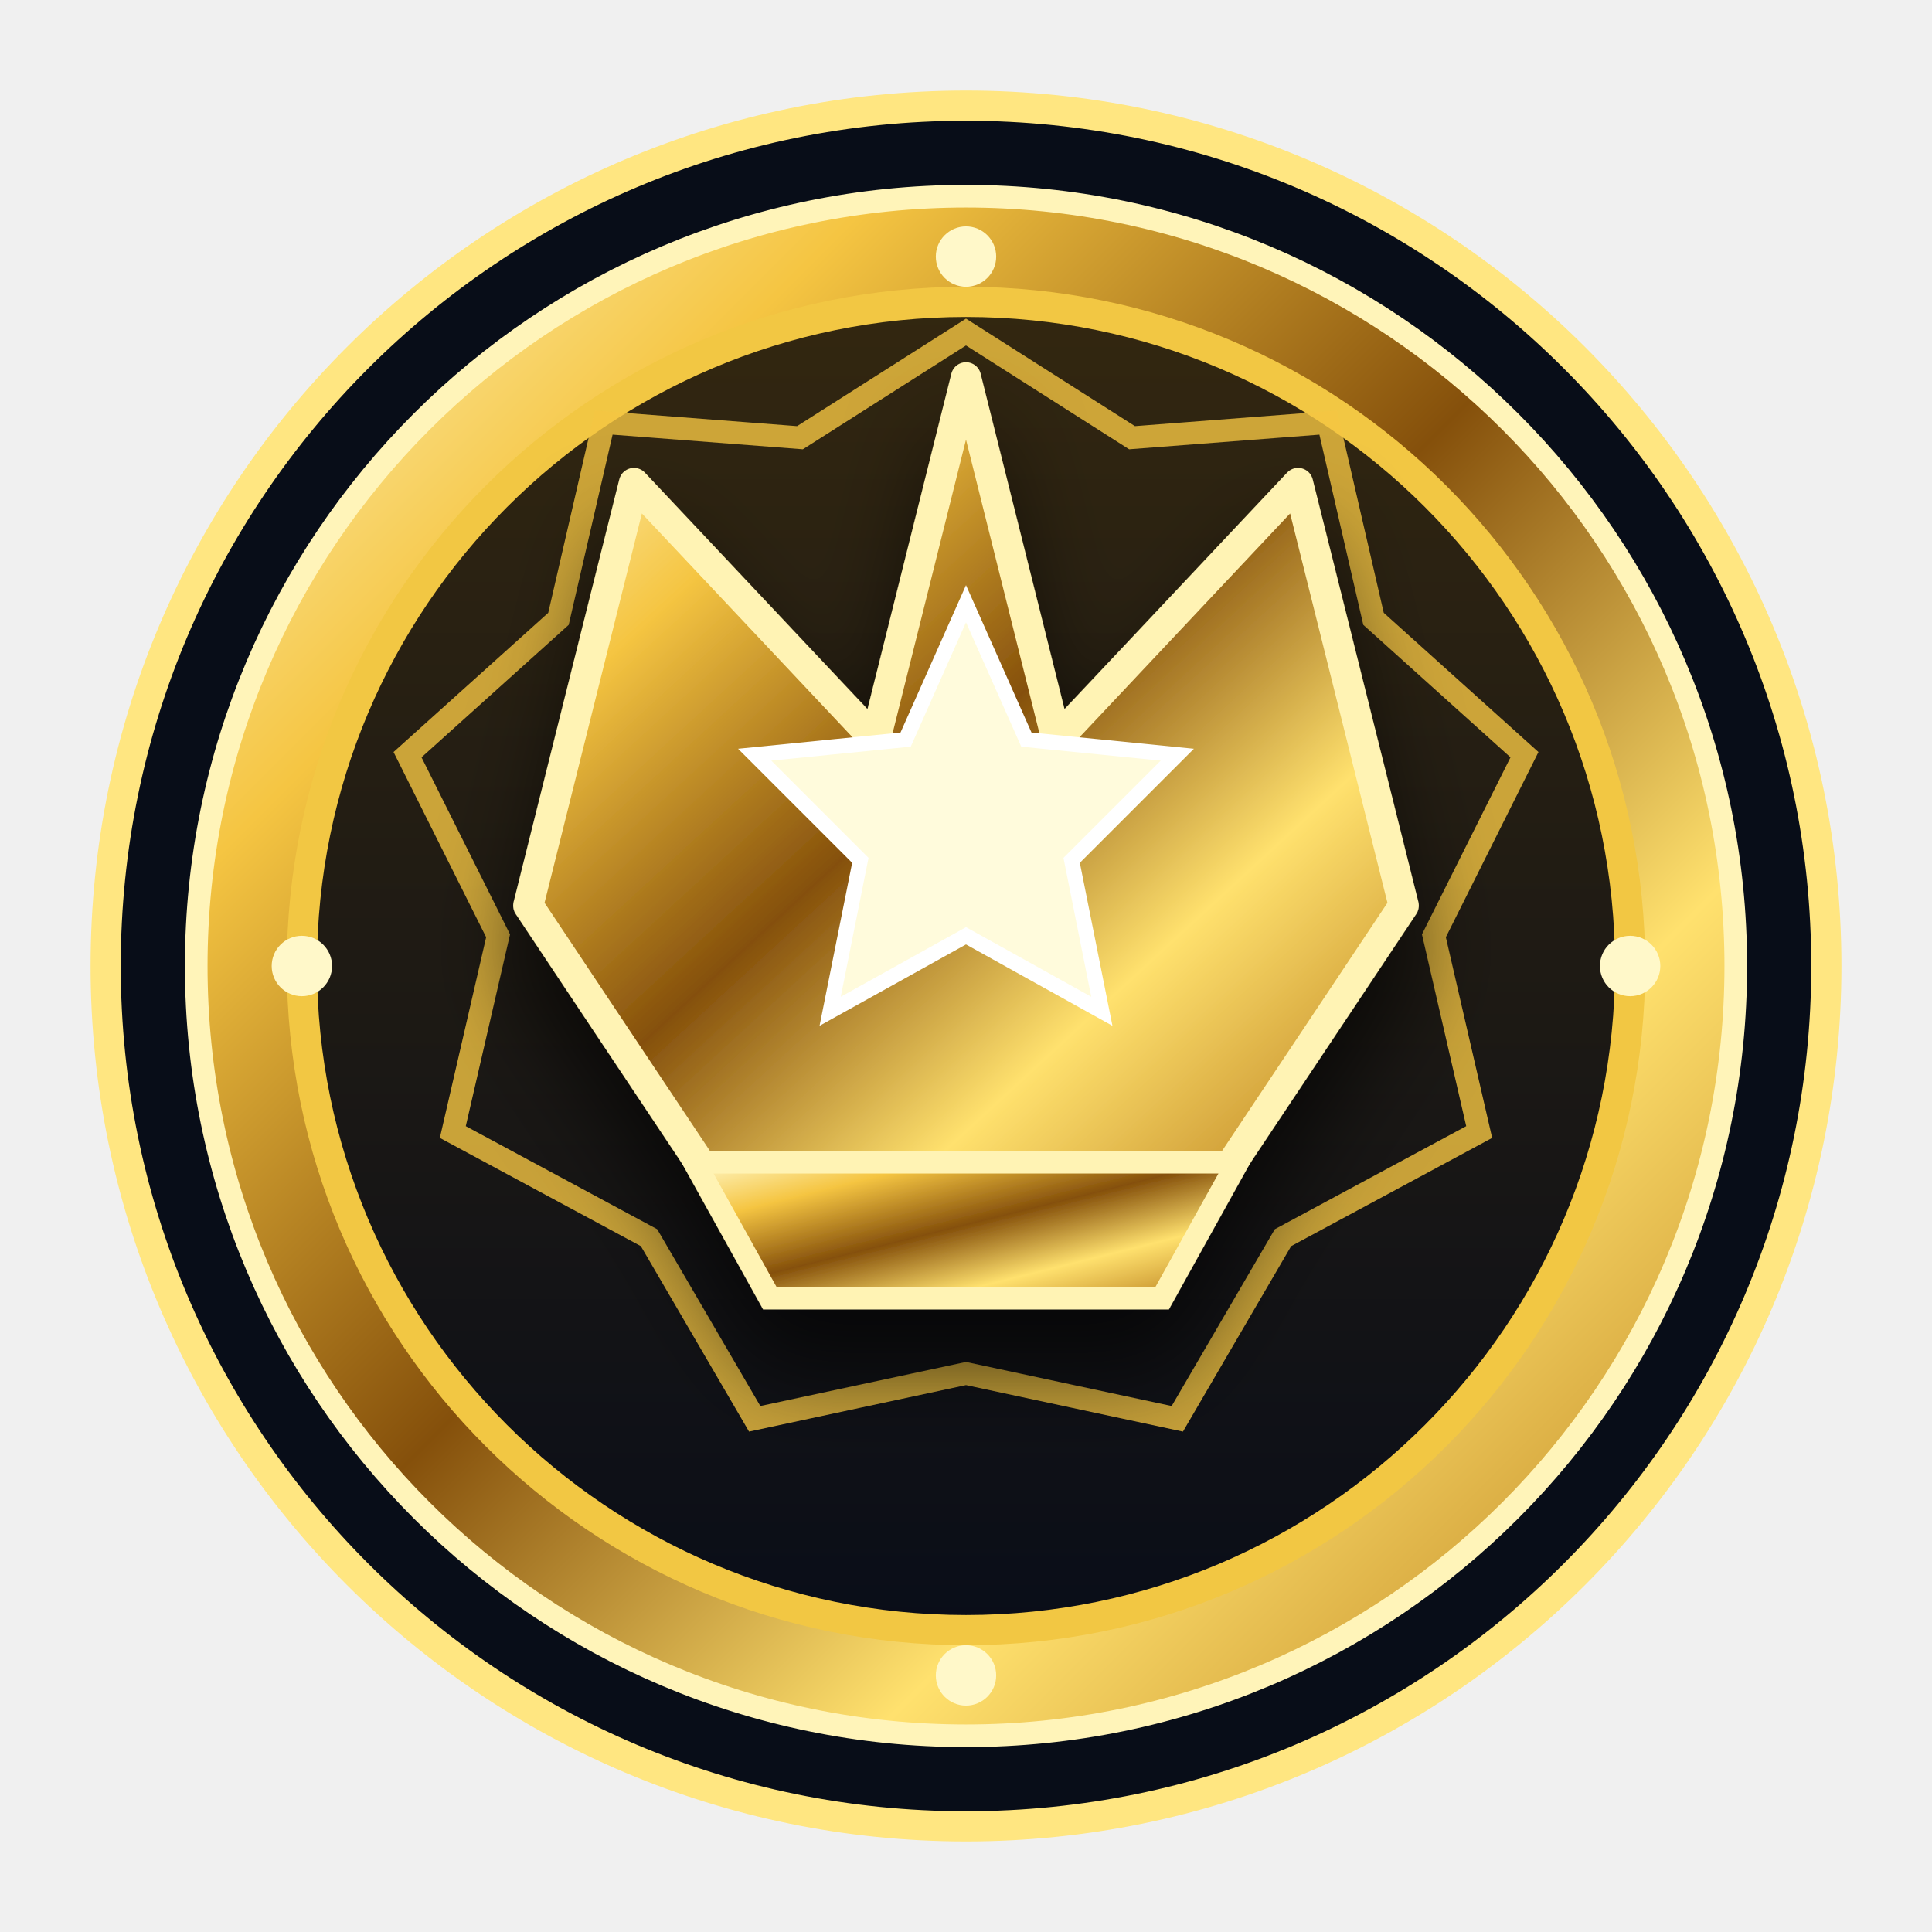
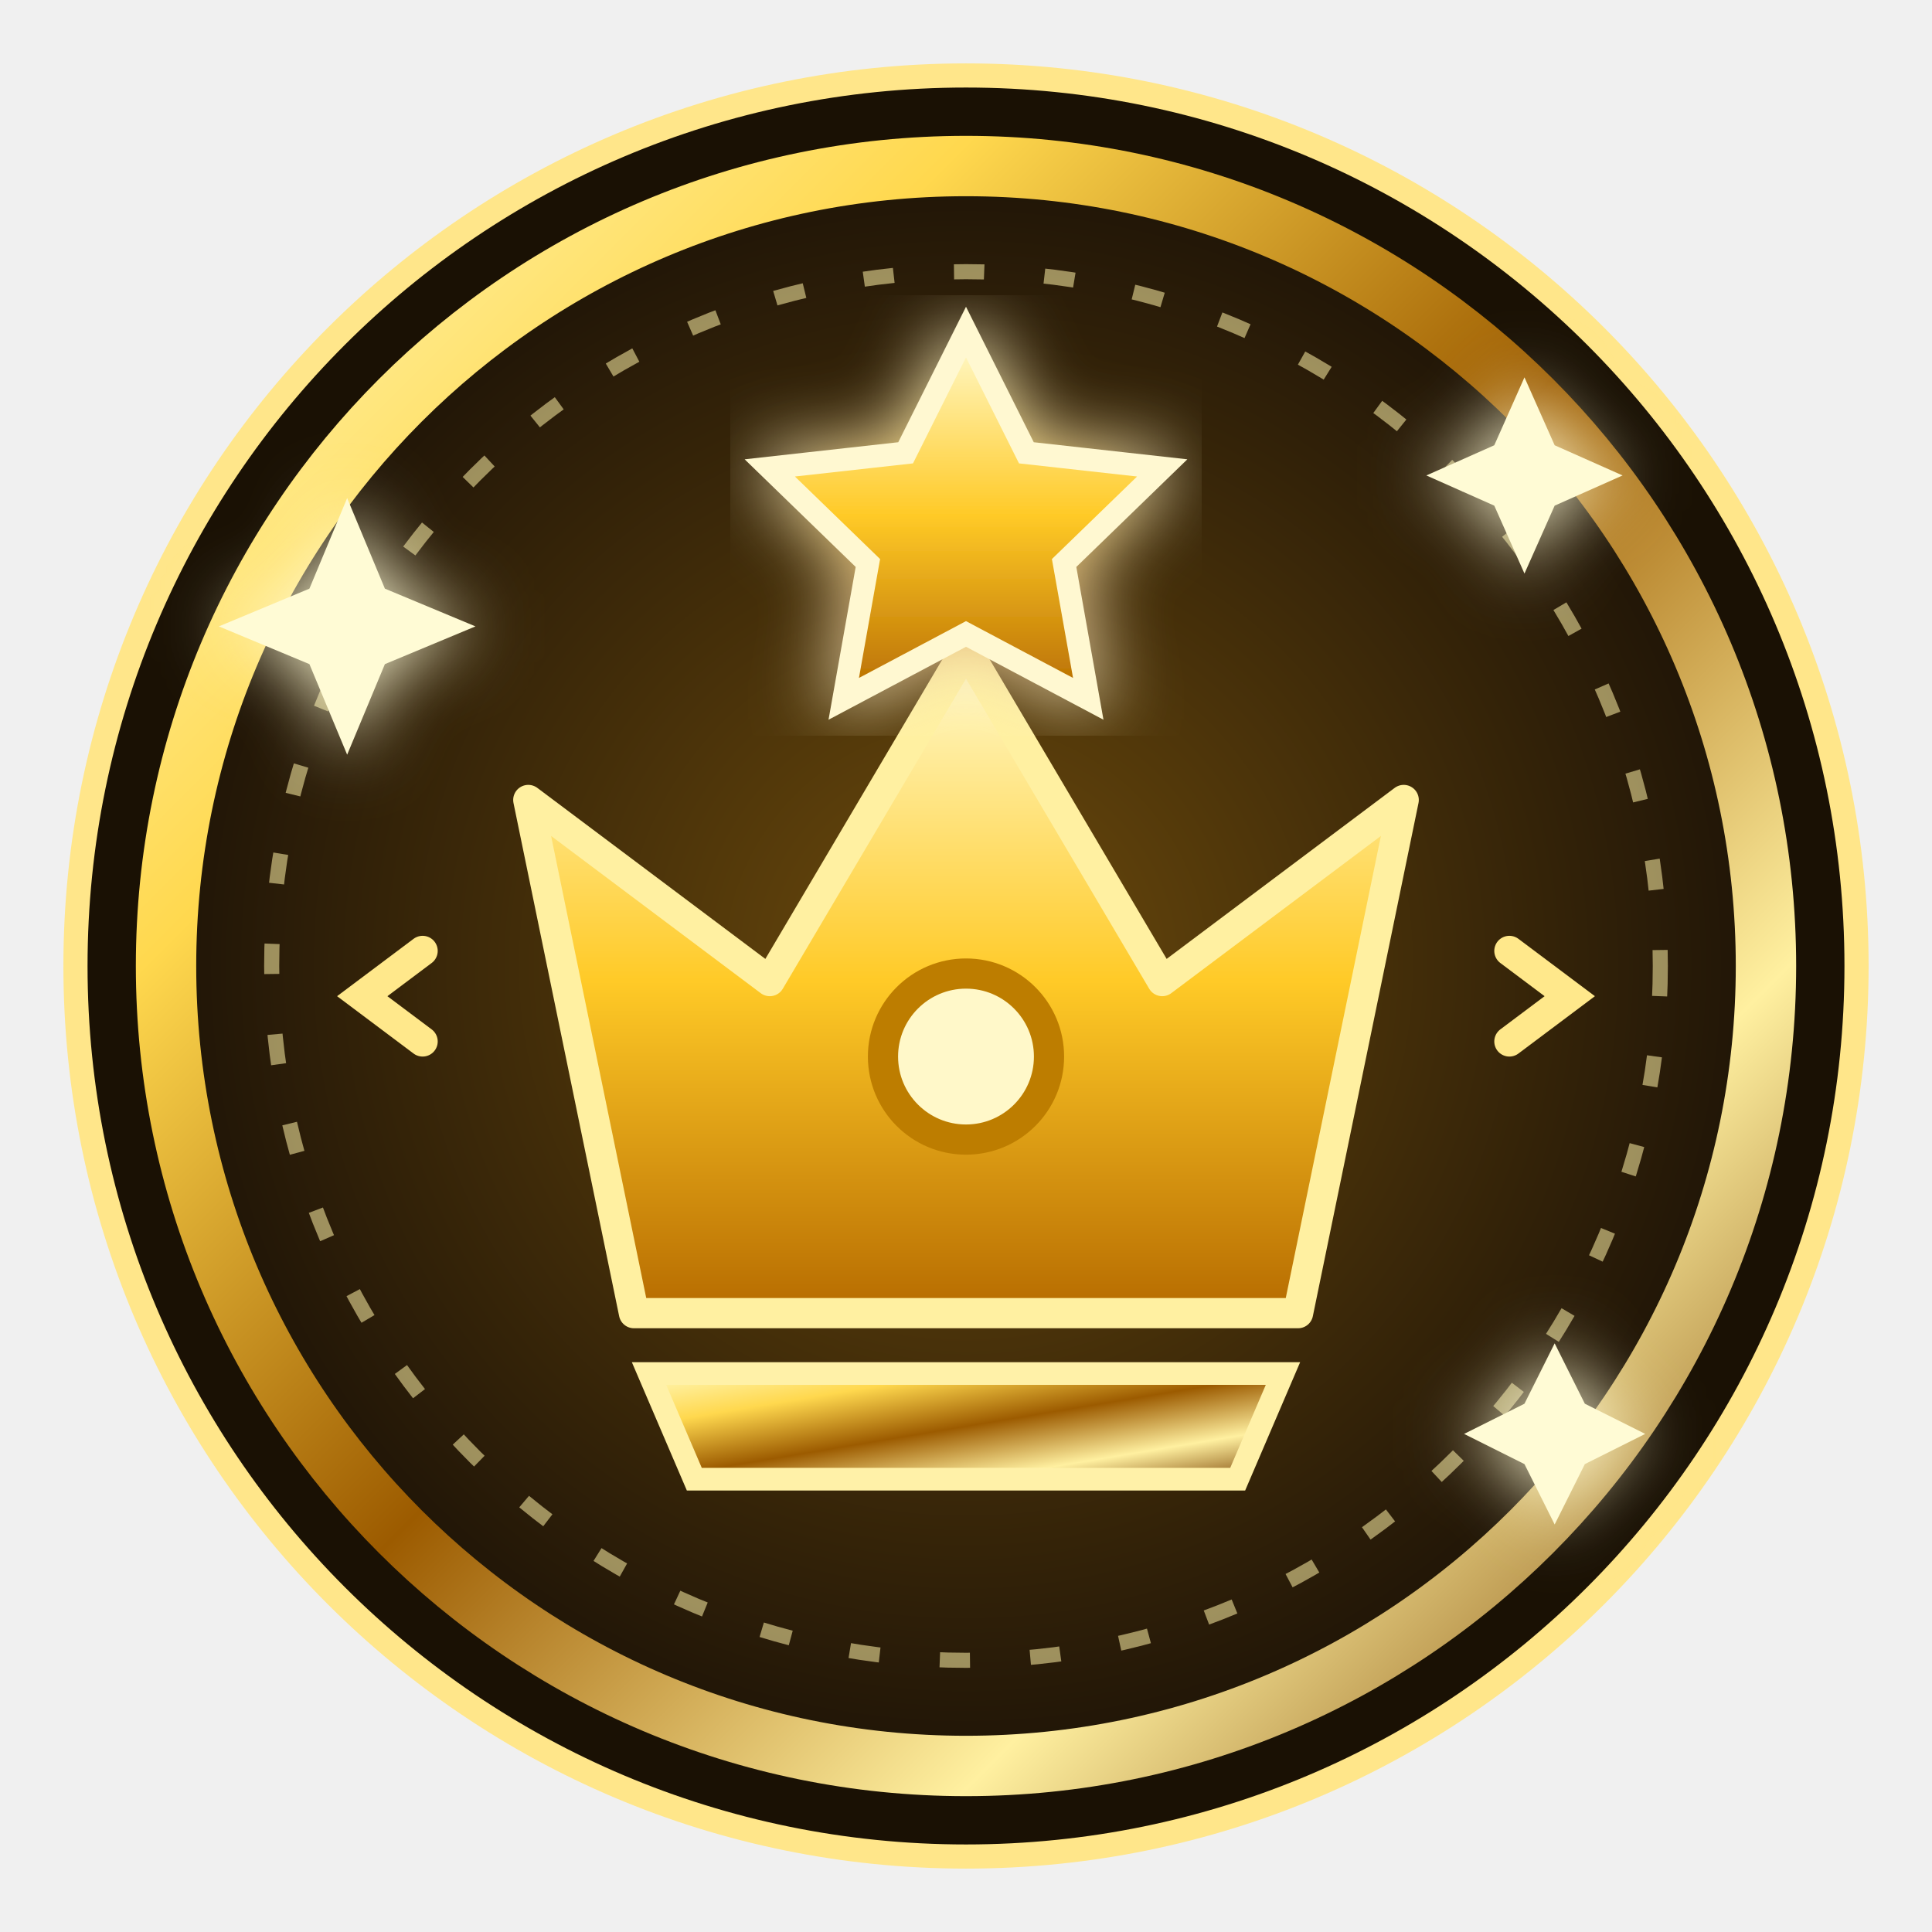
<svg xmlns="http://www.w3.org/2000/svg" viewBox="0 0 128 128" role="img" aria-label="Insignia Oro">
  <defs>
    <linearGradient id="metal" x1="0" y1="0" x2="1" y2="1">
-       <stop stop-color="#fff8c9" />
-       <stop offset=".22" stop-color="#f5c542" />
-       <stop offset=".48" stop-color="#85500b" />
-       <stop offset=".72" stop-color="#ffe16e" />
-       <stop offset="1" stop-color="#b47717" />
+       <stop stop-color="#fff8ba" />
+       <stop offset=".24" stop-color="#ffd84e" />
+       <stop offset=".5" stop-color="#9c5b00" />
+       <stop offset=".76" stop-color="#fff0a0" />
+       <stop offset="1" stop-color="#784000" />
    </linearGradient>
-     <linearGradient id="plate" x1="0" y1="0" x2="0" y2="1">
-       <stop stop-color="#332710" />
-       <stop offset="1" stop-color="#090d18" />
+     <linearGradient id="gold" x1="0" y1="0" x2="0" y2="1">
+       <stop stop-color="#fffbd1" />
+       <stop offset=".5" stop-color="#ffca27" />
+       <stop offset="1" stop-color="#b66b00" />
    </linearGradient>
-     <filter id="shadow" x="-30%" y="-30%" width="160%" height="170%">
-       <feDropShadow dx="0" dy="4" stdDeviation="3" flood-color="#000" flood-opacity=".65" />
+     <radialGradient id="bg">
+       <stop stop-color="#6d4b0c" />
+       <stop offset="1" stop-color="#201507" />
+     </radialGradient>
+     <filter id="glow">
+       <feGaussianBlur stdDeviation="2.4" result="b" />
+       <feMerge>
+         <feMergeNode in="b" />
+         <feMergeNode in="SourceGraphic" />
+       </feMerge>
    </filter>
  </defs>
-   <circle cx="64" cy="64" r="57" fill="#080d18" stroke="#ffe681" stroke-width="2" />
-   <circle cx="64" cy="64" r="51" fill="url(#metal)" stroke="#fff4b9" stroke-width="1.5" />
-   <circle cx="64" cy="64" r="44" fill="url(#plate)" stroke="#f2c743" stroke-width="2" />
-   <path d="M64 22 75 29 88 28 91 41 101 50 95 62 98 75 85 82 78 94 64 91 50 94 43 82 30 75 33 62 27 50 37 41 40 28 53 29Z" fill="none" stroke="#f5c542" stroke-opacity=".8" stroke-width="1.5" />
-   <g filter="url(#shadow)">
-     <path d="m35 60 7-28 16 17 6-24 6 24 16-17 7 28-12 18H47Z" fill="url(#metal)" stroke="#fff3b4" stroke-width="2" stroke-linejoin="round" />
-     <path d="M46 77h36l-5 9H51Z" fill="url(#metal)" stroke="#fff3b4" stroke-width="1.5" />
-     <path d="m64 40 4 9 10 1-7 7 2 10-9-5-9 5 2-10-7-7 10-1Z" fill="#fffbdc" stroke="#fff" stroke-width="1" />
+   <circle cx="64" cy="64" r="59" fill="#1a1104" stroke="#ffe68a" stroke-width="1.6" />
+   <circle cx="64" cy="64" r="53" fill="url(#bg)" stroke="url(#metal)" stroke-width="4" />
+   <circle cx="64" cy="64" r="46" fill="none" stroke="#fff0a3" stroke-opacity=".55" stroke-width="1" stroke-dasharray="2 4" />
+   <g fill="#fffbd5" filter="url(#glow)">
+     <path d="M23 33l2.5 6 6 2.5-6 2.5-2.5 6-2.5-6-6-2.5 6-2.5z" />
+     <path d="M101 25l2 4.5 4.5 2-4.5 2-2 4.5-2-4.5-4.5-2 4.5-2z" />
+     <path d="M103 89l2 4 4 2-4 2-2 4-2-4-4-2 4-2z" />
  </g>
-   <circle cx="64" cy="17" r="2" fill="#fff8c9" />
-   <circle cx="108" cy="64" r="2" fill="#fff8c9" />
-   <circle cx="64" cy="111" r="2" fill="#fff8c9" />
-   <circle cx="20" cy="64" r="2" fill="#fff8c9" />
+   <path d="M35 53l16 12 13-22 13 22 16-12-7 34H42z" fill="url(#gold)" stroke="#fff0a1" stroke-width="2" stroke-linejoin="round" />
+   <path d="M43 91h42l-3 7H46z" fill="url(#metal)" stroke="#fff1a8" stroke-width="1.5" />
+   <path d="M64 22l4 8 9 1-6.5 6.3 1.6 9-8.1-4.3-8.1 4.3 1.6-9-6.5-6.3 9-1z" fill="url(#gold)" stroke="#fff8d1" stroke-width="1.5" filter="url(#glow)" />
+   <circle cx="64" cy="70" r="5.5" fill="#fff8c9" stroke="#bd7d00" stroke-width="2" />
+   <path d="M28 63l-4 3 4 3M100 63l4 3-4 3" fill="none" stroke="#ffe88b" stroke-width="2" stroke-linecap="round" />
</svg>
